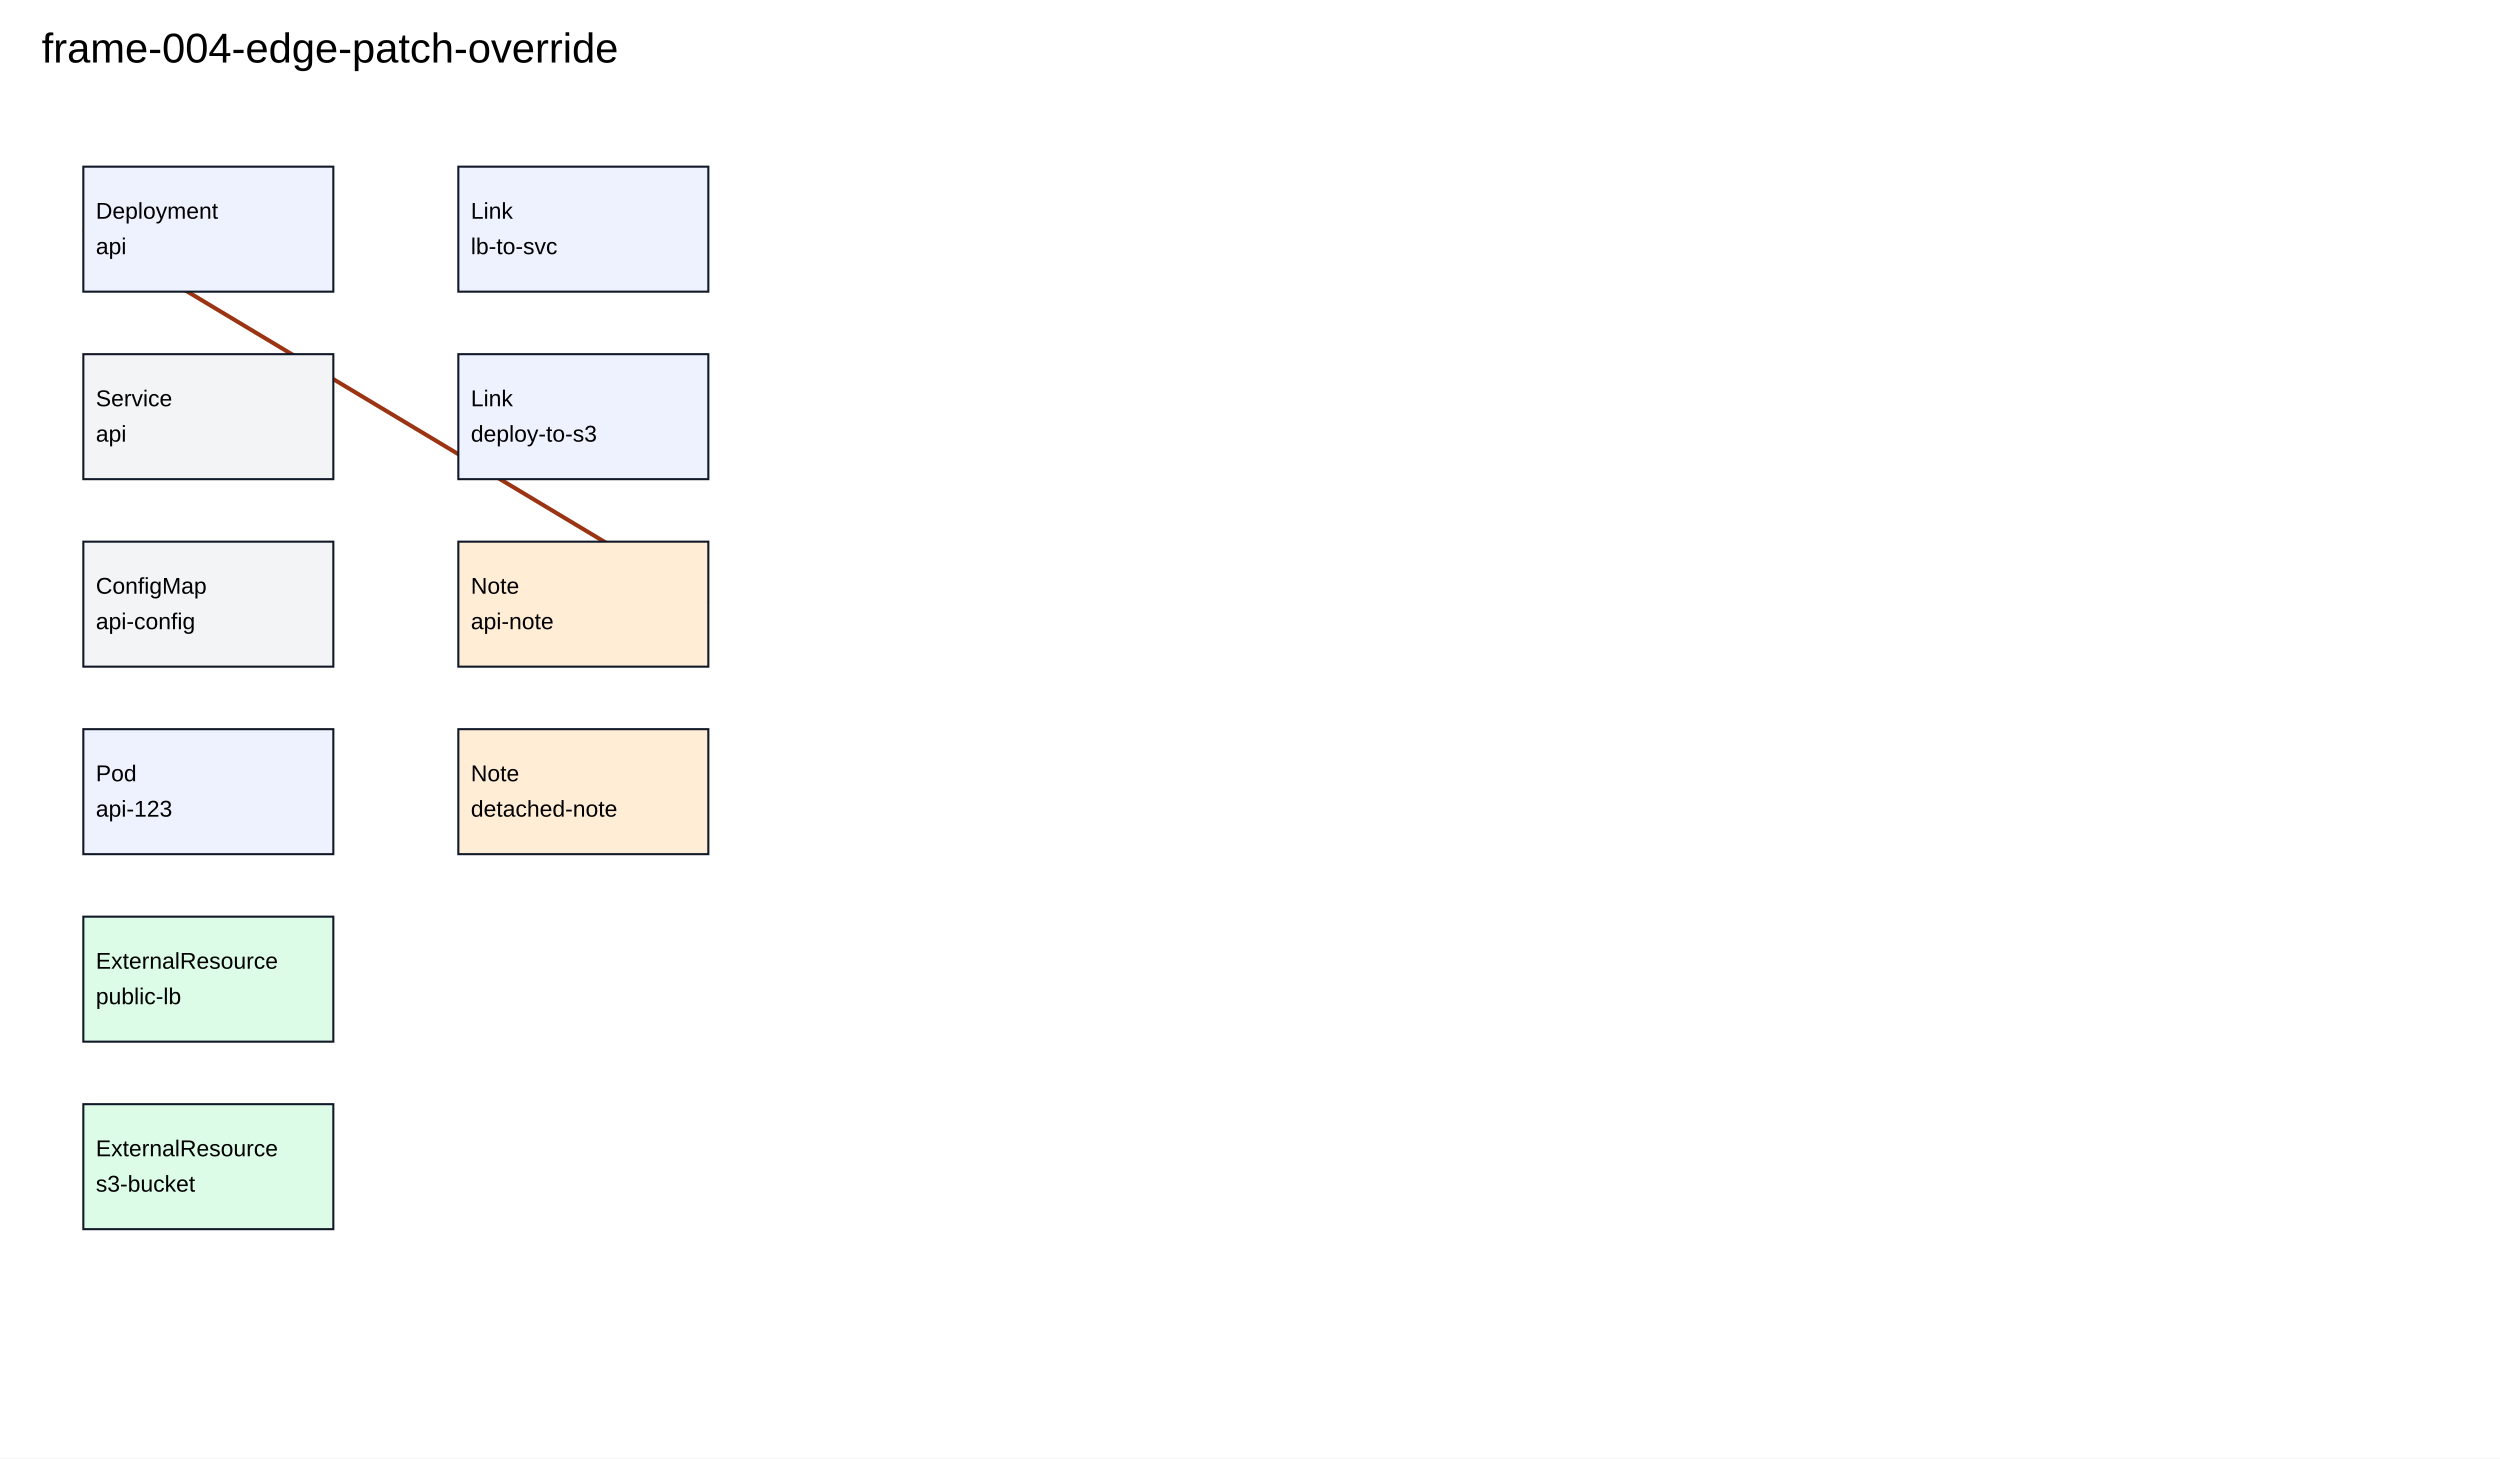
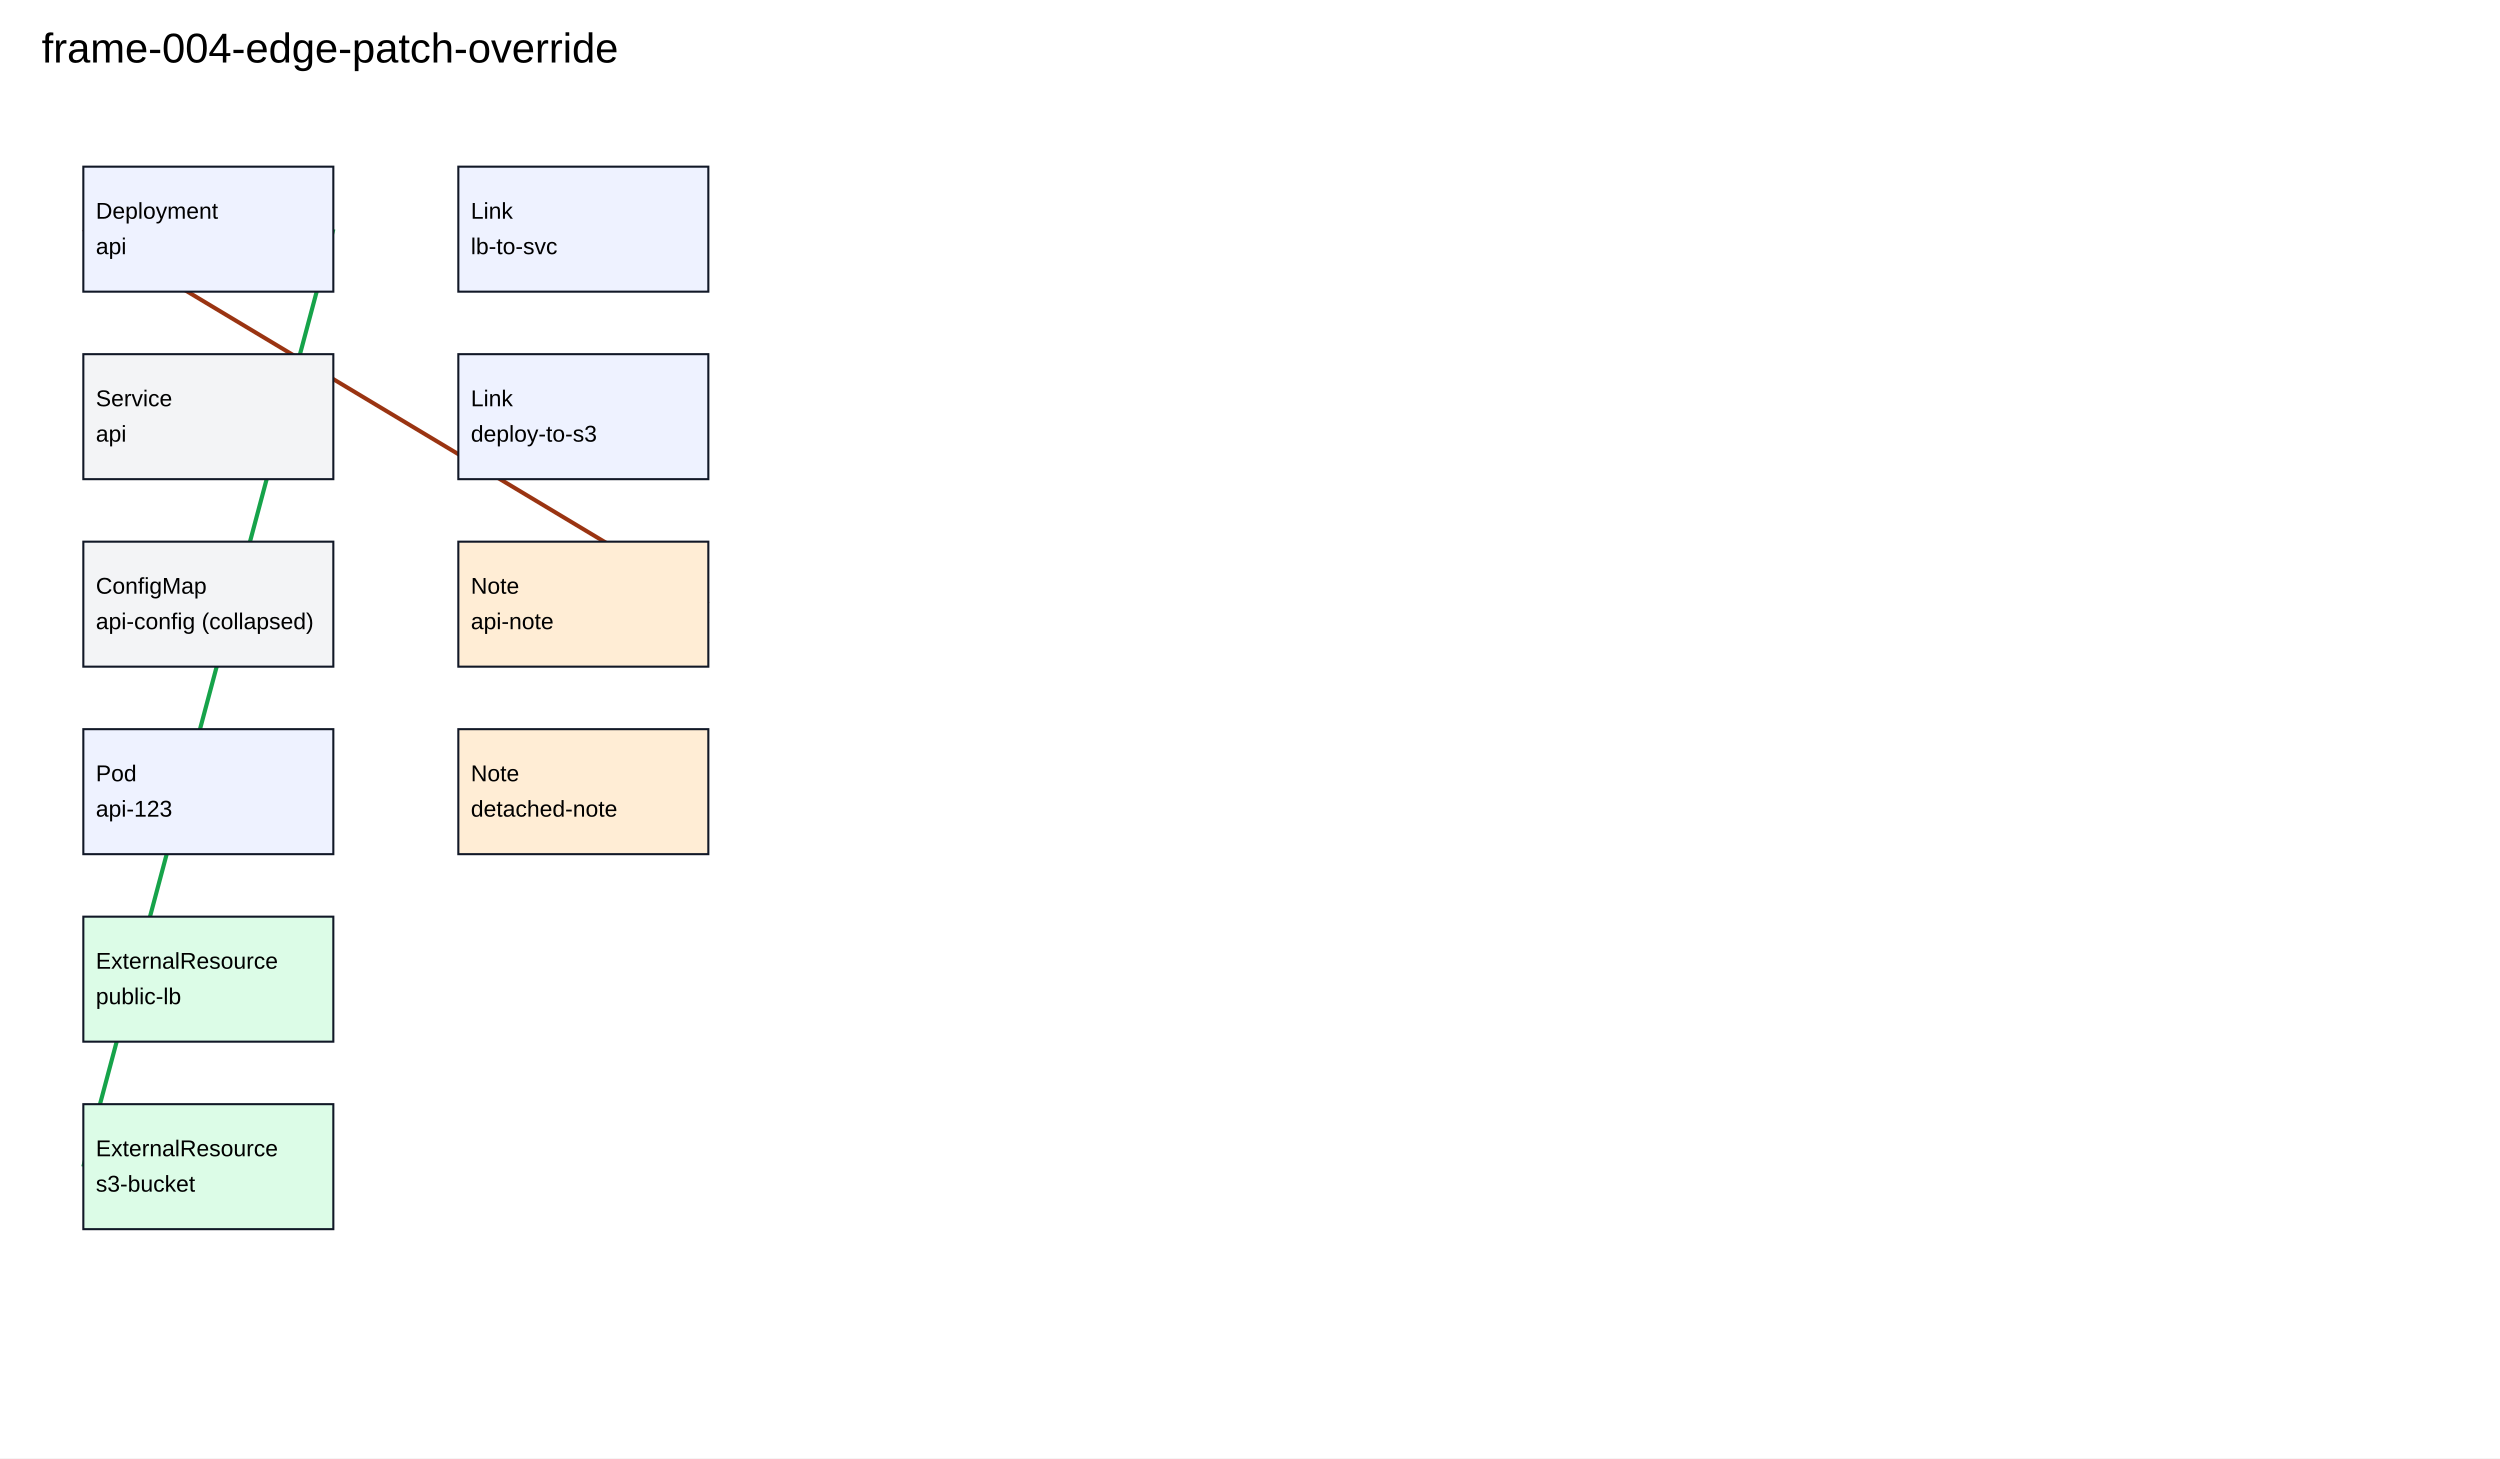
<svg xmlns="http://www.w3.org/2000/svg" width="1200" height="700">
  <rect width="100%" height="100%" fill="white" />
  <text x="20" y="30" font-size="20" font-family="Arial">frame-004-edge-patch-override</text>
+   <line x1="160" y1="110" x2="40" y2="560" stroke="#16a34a" stroke-width="2" />
+   <text x="40" y="305" font-size="12" fill="#16a34a">uses</text>
  <line x1="340" y1="290" x2="40" y2="110" stroke="#9a3412" stroke-width="2" />
+   <rect x="40" y="260" width="120" height="60" fill="#f3f4f6" stroke="#111827" />
+   <text x="46" y="285" font-size="11" font-family="Arial">ConfigMap</text>
+   <text x="46" y="302" font-size="11" font-family="Arial">api-config (collapsed)</text>
  <rect x="40" y="80" width="120" height="60" fill="#eef2ff" stroke="#111827" />
  <text x="46" y="105" font-size="11" font-family="Arial">Deployment</text>
  <text x="46" y="122" font-size="11" font-family="Arial">api</text>
-   <rect x="40" y="170" width="120" height="60" fill="#f3f4f6" stroke="#111827" />
-   <text x="46" y="195" font-size="11" font-family="Arial">Service</text>
-   <text x="46" y="212" font-size="11" font-family="Arial">api</text>
-   <rect x="40" y="260" width="120" height="60" fill="#f3f4f6" stroke="#111827" />
-   <text x="46" y="285" font-size="11" font-family="Arial">ConfigMap</text>
-   <text x="46" y="302" font-size="11" font-family="Arial">api-config</text>
  <rect x="40" y="440" width="120" height="60" fill="#dcfce7" stroke="#111827" />
  <text x="46" y="465" font-size="11" font-family="Arial">ExternalResource</text>
  <text x="46" y="482" font-size="11" font-family="Arial">public-lb</text>
  <rect x="40" y="530" width="120" height="60" fill="#dcfce7" stroke="#111827" />
  <text x="46" y="555" font-size="11" font-family="Arial">ExternalResource</text>
  <text x="46" y="572" font-size="11" font-family="Arial">s3-bucket</text>
+   <rect x="220" y="170" width="120" height="60" fill="#eef2ff" stroke="#111827" />
+   <text x="226" y="195" font-size="11" font-family="Arial">Link</text>
+   <text x="226" y="212" font-size="11" font-family="Arial">deploy-to-s3</text>
  <rect x="220" y="80" width="120" height="60" fill="#eef2ff" stroke="#111827" />
  <text x="226" y="105" font-size="11" font-family="Arial">Link</text>
  <text x="226" y="122" font-size="11" font-family="Arial">lb-to-svc</text>
+   <rect x="220" y="260" width="120" height="60" fill="#ffedd5" stroke="#111827" />
+   <text x="226" y="285" font-size="11" font-family="Arial">Note</text>
+   <text x="226" y="302" font-size="11" font-family="Arial">api-note</text>
  <rect x="220" y="350" width="120" height="60" fill="#ffedd5" stroke="#111827" />
  <text x="226" y="375" font-size="11" font-family="Arial">Note</text>
  <text x="226" y="392" font-size="11" font-family="Arial">detached-note</text>
  <rect x="40" y="350" width="120" height="60" fill="#eef2ff" stroke="#111827" />
  <text x="46" y="375" font-size="11" font-family="Arial">Pod</text>
  <text x="46" y="392" font-size="11" font-family="Arial">api-123</text>
-   <rect x="220" y="170" width="120" height="60" fill="#eef2ff" stroke="#111827" />
-   <text x="226" y="195" font-size="11" font-family="Arial">Link</text>
-   <text x="226" y="212" font-size="11" font-family="Arial">deploy-to-s3</text>
-   <rect x="220" y="260" width="120" height="60" fill="#ffedd5" stroke="#111827" />
-   <text x="226" y="285" font-size="11" font-family="Arial">Note</text>
-   <text x="226" y="302" font-size="11" font-family="Arial">api-note</text>
+   <rect x="40" y="170" width="120" height="60" fill="#f3f4f6" stroke="#111827" />
+   <text x="46" y="195" font-size="11" font-family="Arial">Service</text>
+   <text x="46" y="212" font-size="11" font-family="Arial">api</text>
</svg>
